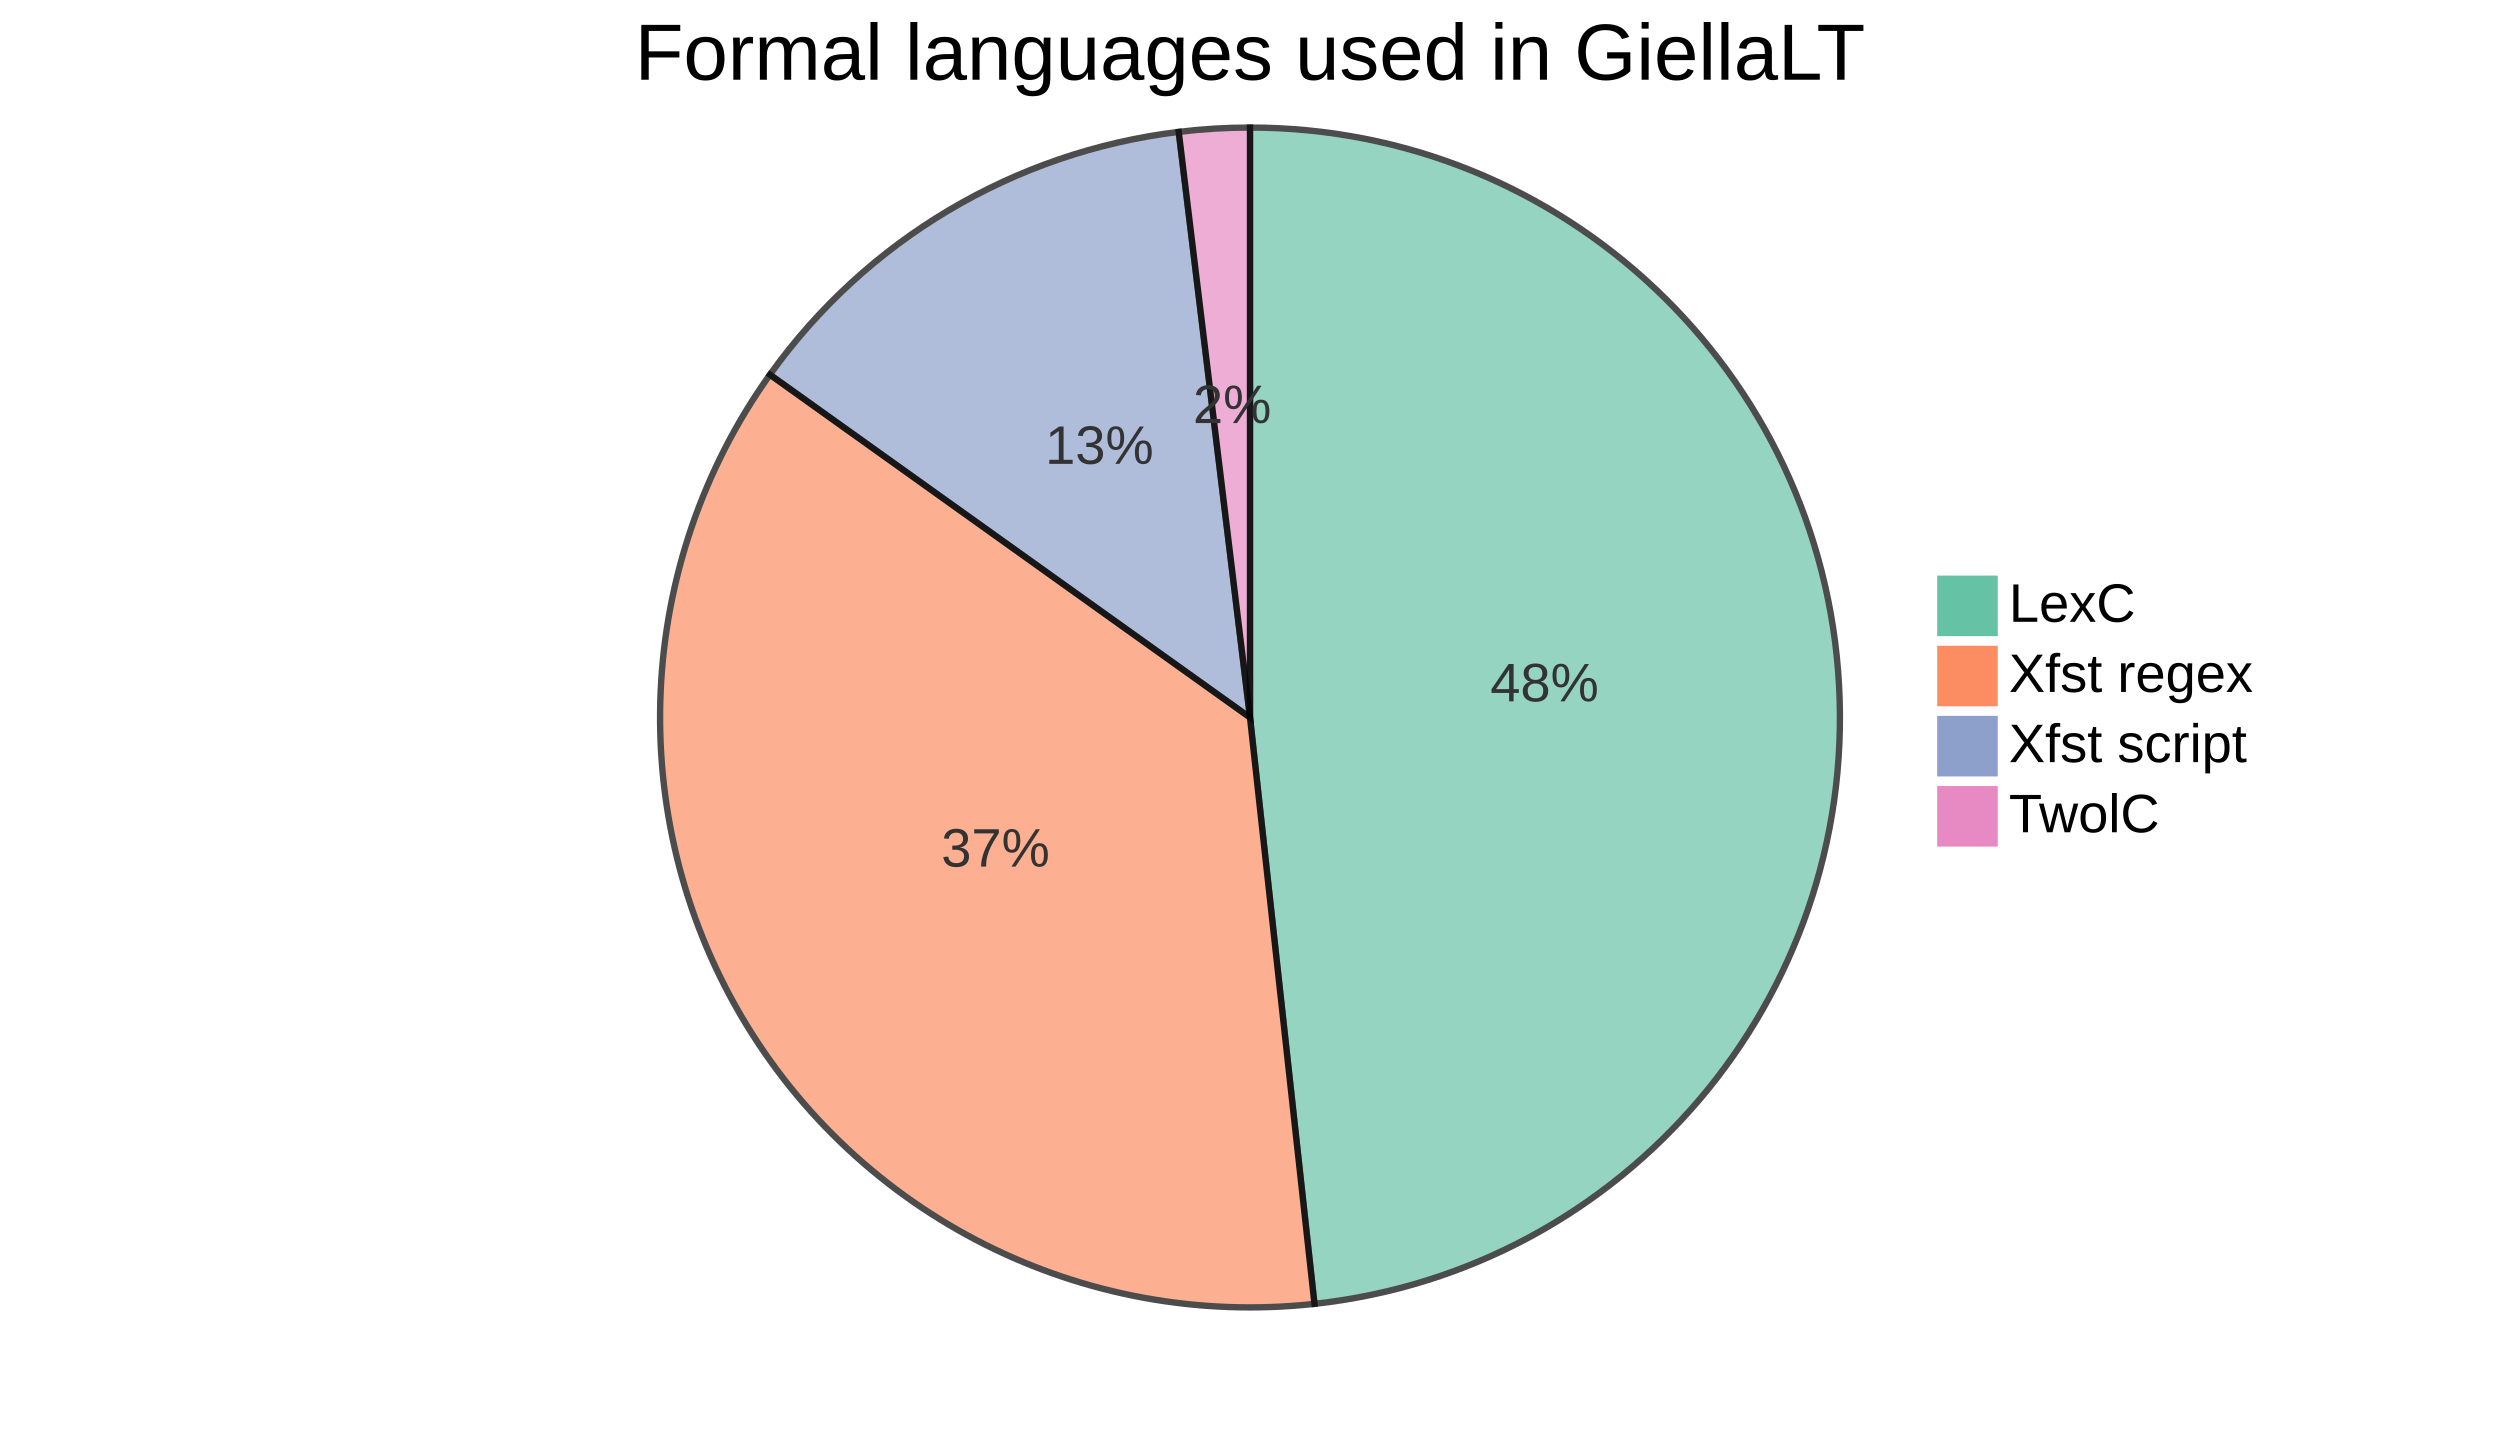
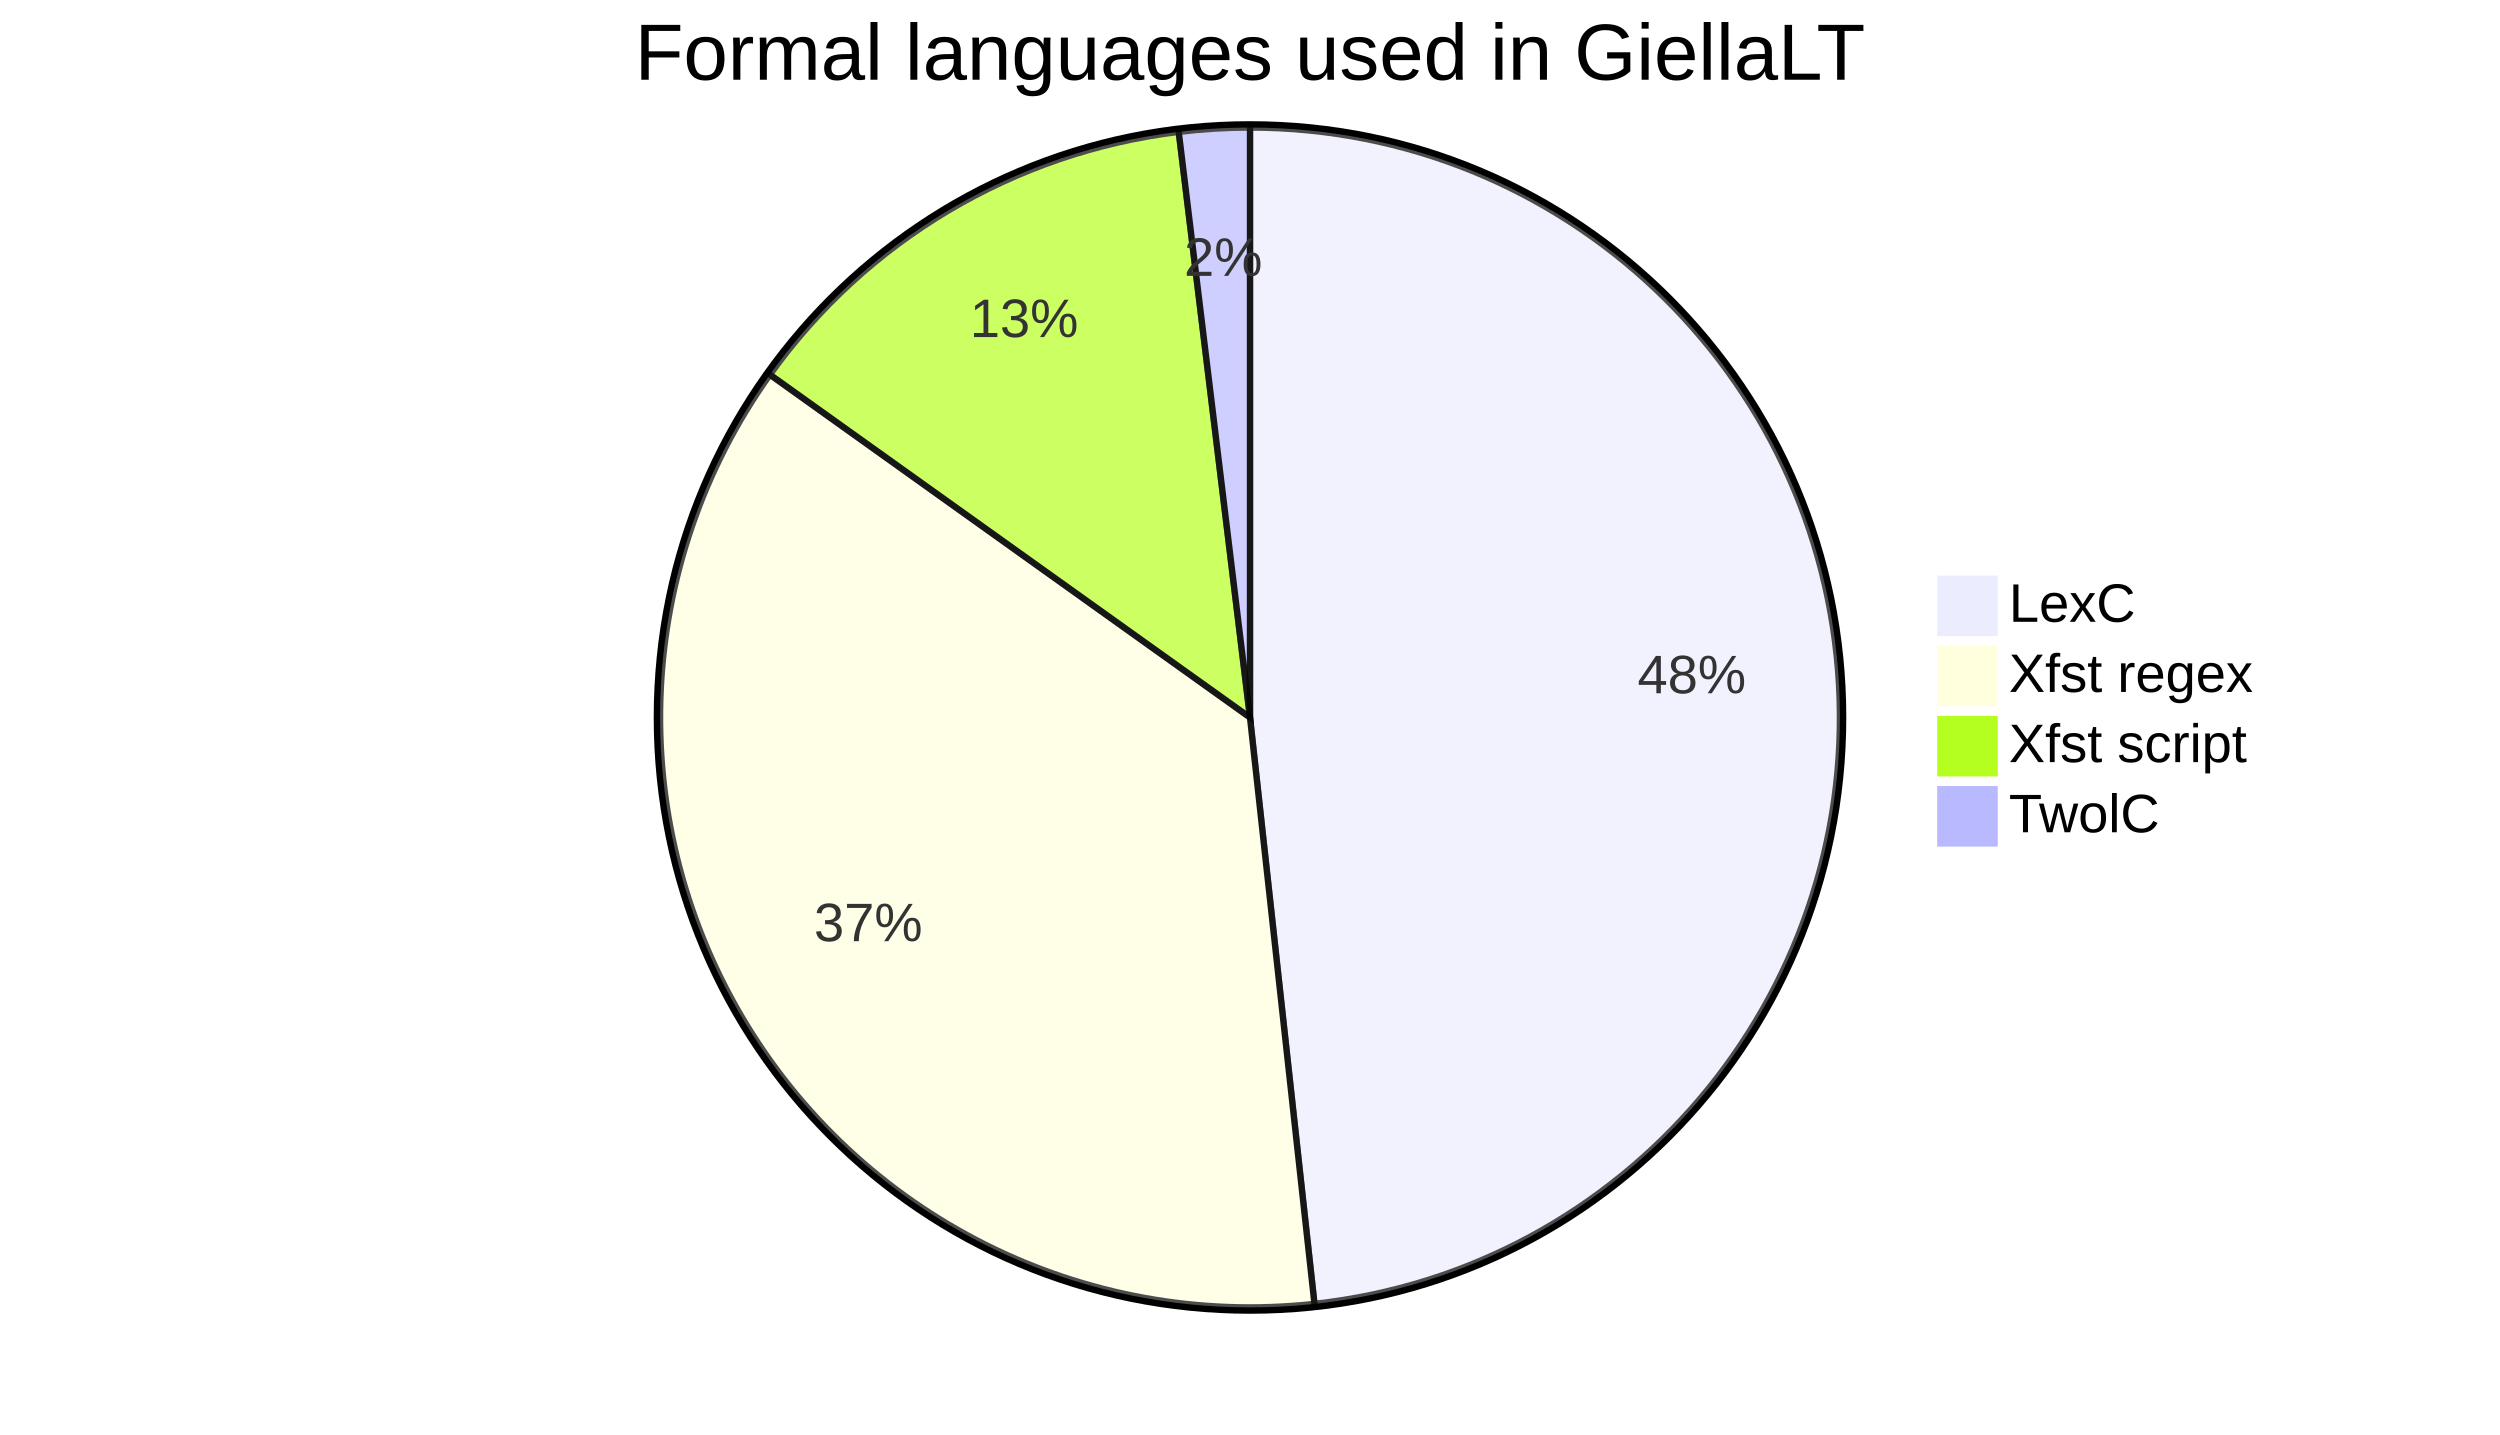
- <svg xmlns="http://www.w3.org/2000/svg" id="mermaid-1685363983477" width="100%" height="450" style="max-width: 784px;" viewBox="0 0 784 450">
-   <style>#mermaid-1685363983477{font-family:"trebuchet ms",verdana,arial,sans-serif;font-size:16px;fill:#333;}#mermaid-1685363983477 .error-icon{fill:#552222;}#mermaid-1685363983477 .error-text{fill:#552222;stroke:#552222;}#mermaid-1685363983477 .edge-thickness-normal{stroke-width:2px;}#mermaid-1685363983477 .edge-thickness-thick{stroke-width:3.5px;}#mermaid-1685363983477 .edge-pattern-solid{stroke-dasharray:0;}#mermaid-1685363983477 .edge-pattern-dashed{stroke-dasharray:3;}#mermaid-1685363983477 .edge-pattern-dotted{stroke-dasharray:2;}#mermaid-1685363983477 .marker{fill:#333333;stroke:#333333;}#mermaid-1685363983477 .marker.cross{stroke:#333333;}#mermaid-1685363983477 svg{font-family:"trebuchet ms",verdana,arial,sans-serif;font-size:16px;}#mermaid-1685363983477 .pieTitleText{text-anchor:middle;font-size:25px;fill:black;font-family:"trebuchet ms",verdana,arial,sans-serif;}#mermaid-1685363983477 .slice{font-family:"trebuchet ms",verdana,arial,sans-serif;fill:#333;}#mermaid-1685363983477 .legend text{fill:black;font-family:"trebuchet ms",verdana,arial,sans-serif;font-size:17px;}#mermaid-1685363983477:root{--mermaid-font-family:"trebuchet ms",verdana,arial,sans-serif;}#mermaid-1685363983477 pie{fill:apa;}</style>
+ <svg xmlns="http://www.w3.org/2000/svg" aria-labelledby="chart-title-my-svg" aria-roledescription="pie" role="graphics-document document" viewBox="0 0 784 450" style="max-width: 784px; background-color: white;" width="100%" id="my-svg">
+   <style>#my-svg{font-family:"trebuchet ms",verdana,arial,sans-serif;font-size:16px;fill:#333;}#my-svg .error-icon{fill:#552222;}#my-svg .error-text{fill:#552222;stroke:#552222;}#my-svg .edge-thickness-normal{stroke-width:2px;}#my-svg .edge-thickness-thick{stroke-width:3.5px;}#my-svg .edge-pattern-solid{stroke-dasharray:0;}#my-svg .edge-pattern-dashed{stroke-dasharray:3;}#my-svg .edge-pattern-dotted{stroke-dasharray:2;}#my-svg .marker{fill:#333333;stroke:#333333;}#my-svg .marker.cross{stroke:#333333;}#my-svg svg{font-family:"trebuchet ms",verdana,arial,sans-serif;font-size:16px;}#my-svg .pieCircle{stroke:black;stroke-width:2px;opacity:0.7;}#my-svg .pieOuterCircle{stroke:black;stroke-width:2px;fill:none;}#my-svg .pieTitleText{text-anchor:middle;font-size:25px;fill:black;font-family:"trebuchet ms",verdana,arial,sans-serif;}#my-svg .slice{font-family:"trebuchet ms",verdana,arial,sans-serif;fill:#333;font-size:17px;}#my-svg .legend text{fill:black;font-family:"trebuchet ms",verdana,arial,sans-serif;font-size:17px;}#my-svg :root{--mermaid-font-family:"trebuchet ms",verdana,arial,sans-serif;}</style>
  <g />
  <g transform="translate(392,225)">
-     <path d="M1.1327982892113017e-14,-185A185,185,0,0,1,20.217,183.892L0,0Z" fill="#66c2a5" stroke="black" style="stroke-width: 2px; opacity: 0.7;" />
-     <path d="M20.217,183.892A185,185,0,0,1,-150.548,-107.518L0,0Z" fill="#fc8d62" stroke="black" style="stroke-width: 2px; opacity: 0.7;" />
-     <path d="M-150.548,-107.518A185,185,0,0,1,-22.354,-183.644L0,0Z" fill="#8da0cb" stroke="black" style="stroke-width: 2px; opacity: 0.7;" />
-     <path d="M-22.354,-183.644A185,185,0,0,1,-3.398394867633905e-14,-185L0,0Z" fill="#e78ac3" stroke="black" style="stroke-width: 2px; opacity: 0.7;" />
-     <text transform="translate(92.3614,-5.061859)" class="slice" style="text-anchor: middle; font-size: 17px;">48%</text>
-     <text transform="translate(-79.8069,46.76654)" class="slice" style="text-anchor: middle; font-size: 17px;">37%</text>
-     <text transform="translate(-47.22976,-79.53364)" class="slice" style="text-anchor: middle; font-size: 17px;">13%</text>
-     <text transform="translate(-5.598776,-92.33041)" class="slice" style="text-anchor: middle; font-size: 17px;">2%</text>
-     <text x="0" y="-200" class="pieTitleText">Formal languages used in GiellaLT</text>
-     <g class="legend" transform="translate(216,-44)">
-       <rect width="18" height="18" style="fill: rgb(102, 194, 165); stroke: rgb(102, 194, 165);" />
-       <text x="22" y="14">LexC</text>
+     <circle class="pieOuterCircle" r="186" cy="0" cx="0" />
+     <path class="pieCircle" fill="#ECECFF" d="M1.1327982892113017e-14,-185A185,185,0,0,1,20.217,183.892L0,0Z" />
+     <path class="pieCircle" fill="#ffffde" d="M20.217,183.892A185,185,0,0,1,-150.548,-107.518L0,0Z" />
+     <path class="pieCircle" fill="hsl(80, 100%, 56.275%)" d="M-150.548,-107.518A185,185,0,0,1,-22.354,-183.644L0,0Z" />
+     <path class="pieCircle" fill="hsl(240, 100%, 86.275%)" d="M-22.354,-183.644A185,185,0,0,1,-3.398394867633905e-14,-185L0,0Z" />
+     <text style="text-anchor: middle;" class="slice" transform="translate(138.5421,-7.592789)">48%</text>
+     <text style="text-anchor: middle;" class="slice" transform="translate(-119.7103,70.14981)">37%</text>
+     <text style="text-anchor: middle;" class="slice" transform="translate(-70.84464,-119.3005)">13%</text>
+     <text style="text-anchor: middle;" class="slice" transform="translate(-8.398164,-138.4956)">2%</text>
+     <text class="pieTitleText" y="-200" x="0">Formal languages used in GiellaLT</text>
+     <g transform="translate(216,-44)" class="legend">
+       <rect style="fill: rgb(236, 236, 255); stroke: rgb(236, 236, 255);" height="18" width="18" />
+       <text y="14" x="22">LexC</text>
    </g>
-     <g class="legend" transform="translate(216,-22)">
-       <rect width="18" height="18" style="fill: rgb(252, 141, 98); stroke: rgb(252, 141, 98);" />
-       <text x="22" y="14">Xfst regex</text>
+     <g transform="translate(216,-22)" class="legend">
+       <rect style="fill: rgb(255, 255, 222); stroke: rgb(255, 255, 222);" height="18" width="18" />
+       <text y="14" x="22">Xfst regex</text>
    </g>
-     <g class="legend" transform="translate(216,0)">
-       <rect width="18" height="18" style="fill: rgb(141, 160, 203); stroke: rgb(141, 160, 203);" />
-       <text x="22" y="14">Xfst script</text>
+     <g transform="translate(216,0)" class="legend">
+       <rect style="fill: rgb(181, 255, 32); stroke: rgb(181, 255, 32);" height="18" width="18" />
+       <text y="14" x="22">Xfst script</text>
    </g>
-     <g class="legend" transform="translate(216,22)">
-       <rect width="18" height="18" style="fill: rgb(231, 138, 195); stroke: rgb(231, 138, 195);" />
-       <text x="22" y="14">TwolC</text>
+     <g transform="translate(216,22)" class="legend">
+       <rect style="fill: rgb(185, 185, 255); stroke: rgb(185, 185, 255);" height="18" width="18" />
+       <text y="14" x="22">TwolC</text>
    </g>
  </g>
</svg>
